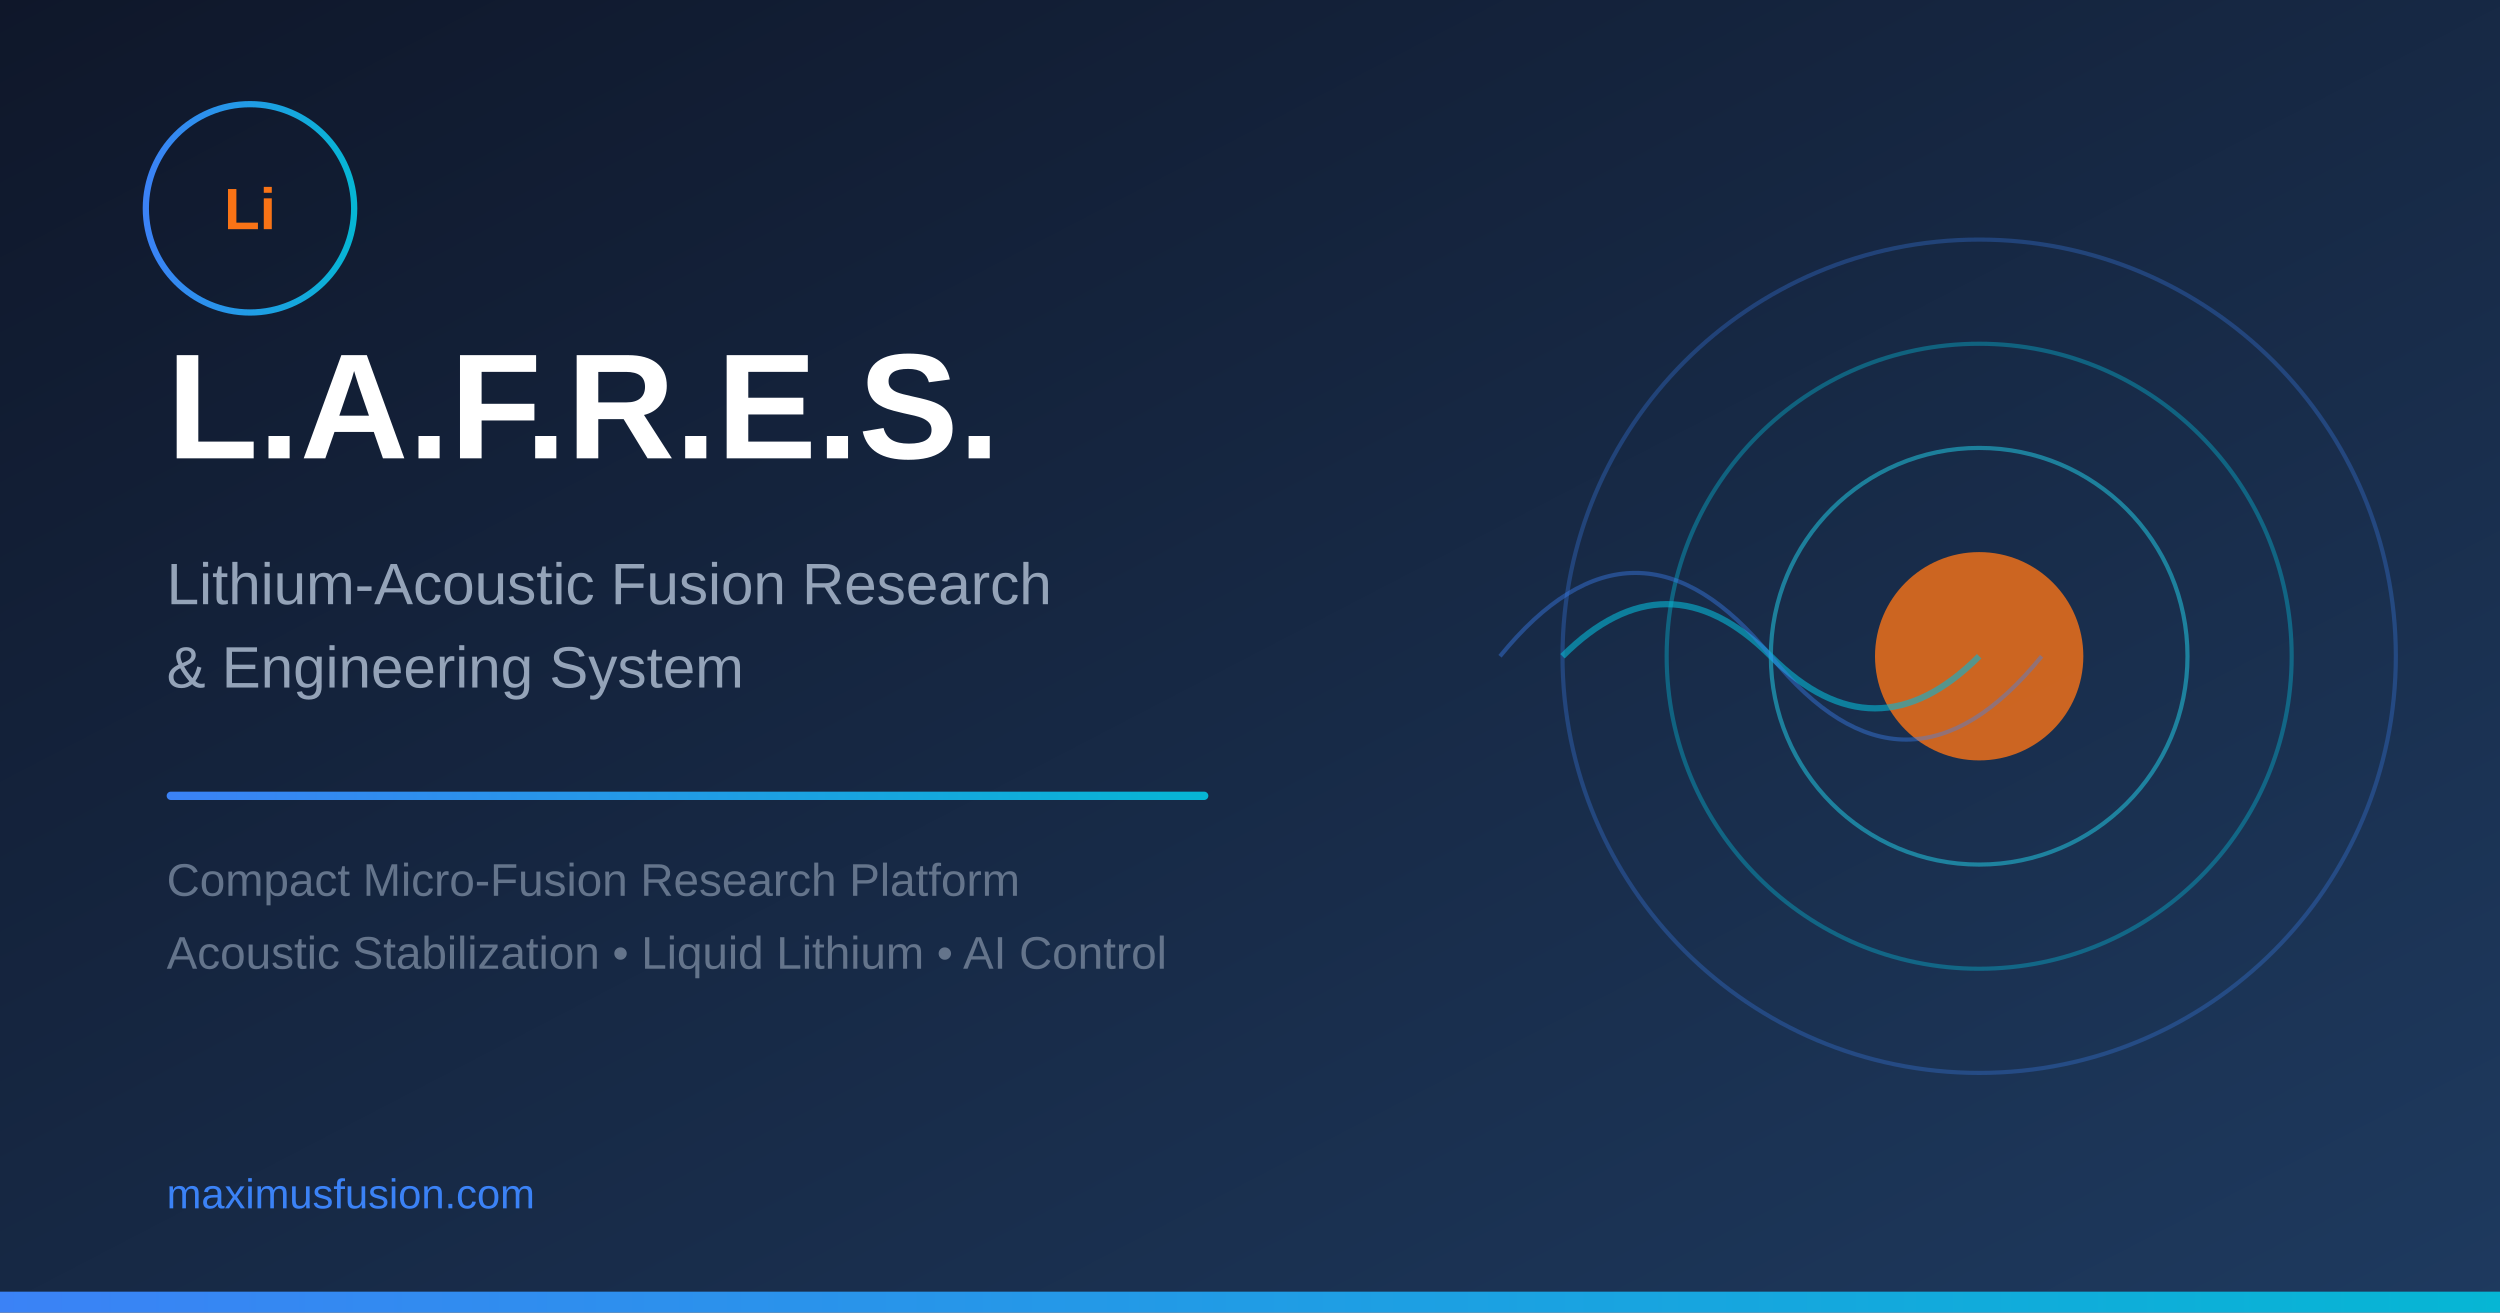
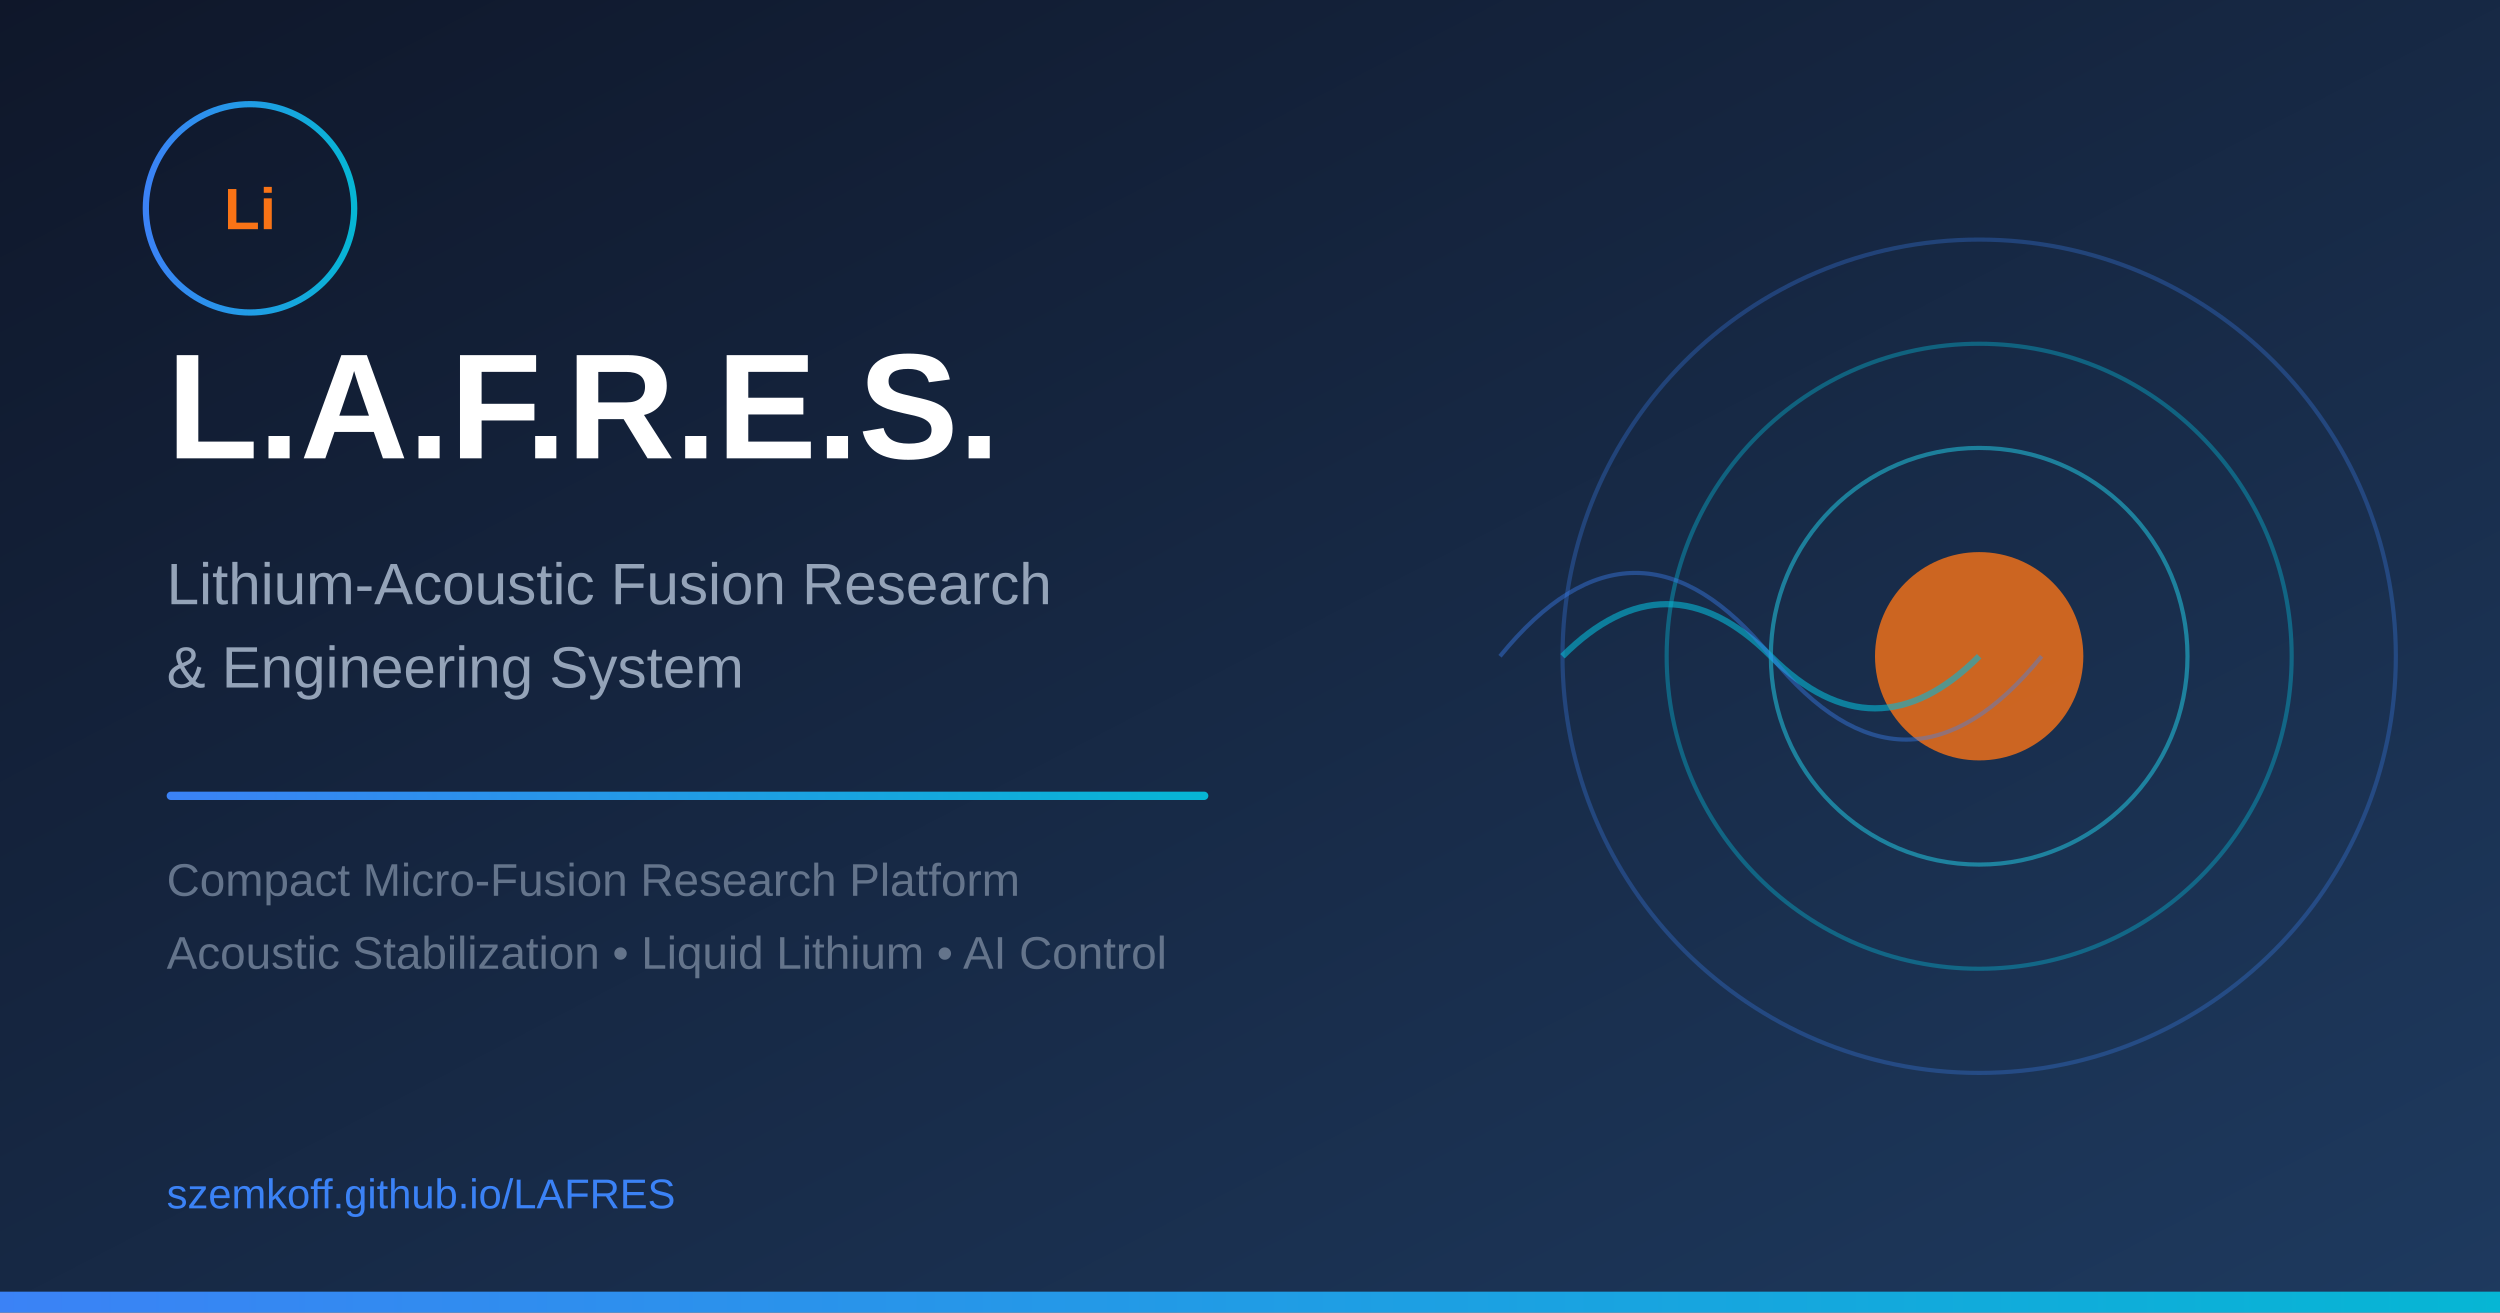
<svg xmlns="http://www.w3.org/2000/svg" width="1200" height="630" viewBox="0 0 1200 630">
  <defs>
    <linearGradient id="bgGrad" x1="0%" y1="0%" x2="100%" y2="100%">
      <stop offset="0%" style="stop-color:#0f172a" />
      <stop offset="100%" style="stop-color:#1e3a5f" />
    </linearGradient>
    <linearGradient id="accentGrad" x1="0%" y1="0%" x2="100%" y2="0%">
      <stop offset="0%" style="stop-color:#3b82f6" />
      <stop offset="100%" style="stop-color:#06b6d4" />
    </linearGradient>
  </defs>
  <rect width="1200" height="630" fill="url(#bgGrad)" />
  <circle cx="950" cy="315" r="200" fill="none" stroke="#3b82f6" stroke-width="2" opacity="0.3" />
  <circle cx="950" cy="315" r="150" fill="none" stroke="#06b6d4" stroke-width="2" opacity="0.4" />
  <circle cx="950" cy="315" r="100" fill="none" stroke="#22d3ee" stroke-width="2" opacity="0.5" />
  <circle cx="950" cy="315" r="50" fill="#f97316" opacity="0.8" />
  <path d="M750 315 Q 800 265 850 315 Q 900 365 950 315" stroke="#06b6d4" stroke-width="3" fill="none" opacity="0.6" />
  <path d="M720 315 Q 785 235 850 315 Q 915 395 980 315" stroke="#3b82f6" stroke-width="2" fill="none" opacity="0.4" />
  <circle cx="120" cy="100" r="50" fill="none" stroke="url(#accentGrad)" stroke-width="3" />
  <text x="120" y="110" font-family="Arial, sans-serif" font-size="28" font-weight="bold" fill="#f97316" text-anchor="middle">Li</text>
  <text x="80" y="220" font-family="Arial, sans-serif" font-size="72" font-weight="bold" fill="white">L.A.F.R.E.S.</text>
  <text x="80" y="290" font-family="Arial, sans-serif" font-size="28" fill="#94a3b8">Lithium-Acoustic Fusion Research</text>
  <text x="80" y="330" font-family="Arial, sans-serif" font-size="28" fill="#94a3b8">&amp; Engineering System</text>
  <rect x="80" y="380" width="500" height="4" rx="2" fill="url(#accentGrad)" />
  <text x="80" y="430" font-family="Arial, sans-serif" font-size="22" fill="#64748b">Compact Micro-Fusion Research Platform</text>
  <text x="80" y="465" font-family="Arial, sans-serif" font-size="22" fill="#64748b">Acoustic Stabilization • Liquid Lithium • AI Control</text>
-   <text x="80" y="580" font-family="Arial, sans-serif" font-size="20" fill="#3b82f6">maximusfusion.com</text>
+   <text x="80" y="580" font-family="Arial, sans-serif" font-size="20" fill="#3b82f6">szemkoff.github.io/LAFRES</text>
  <rect x="0" y="620" width="1200" height="10" fill="url(#accentGrad)" />
</svg>
